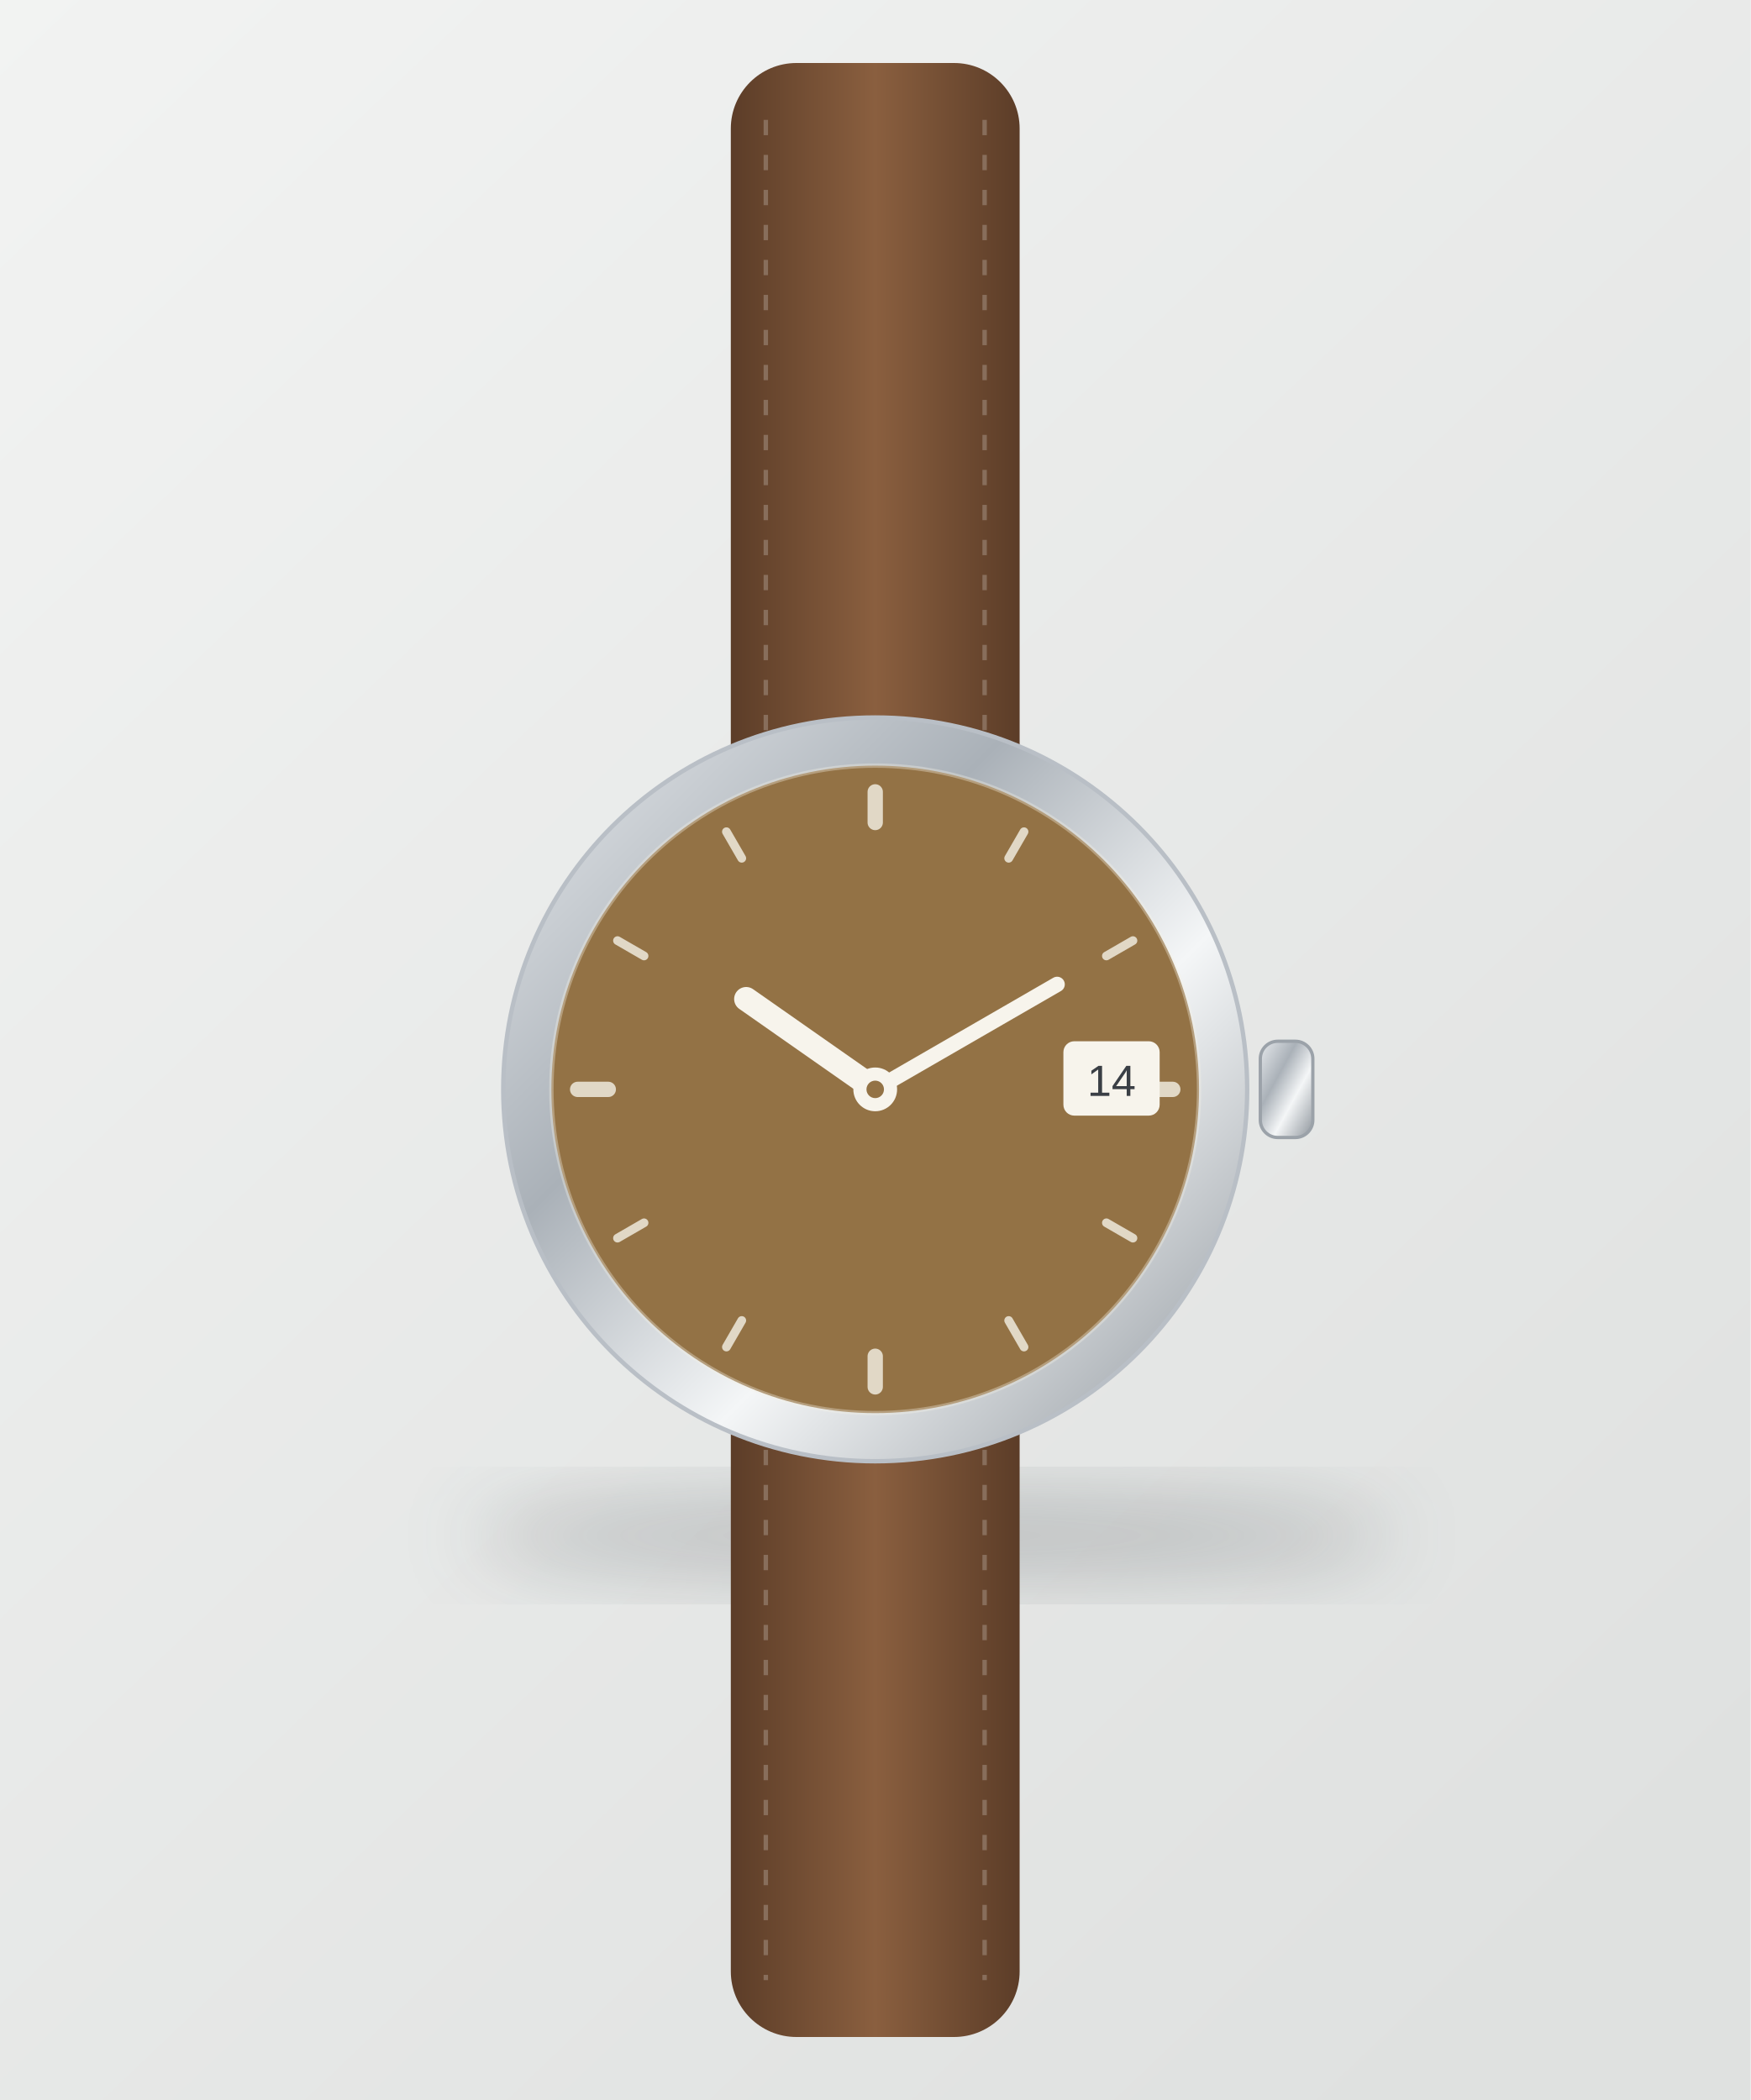
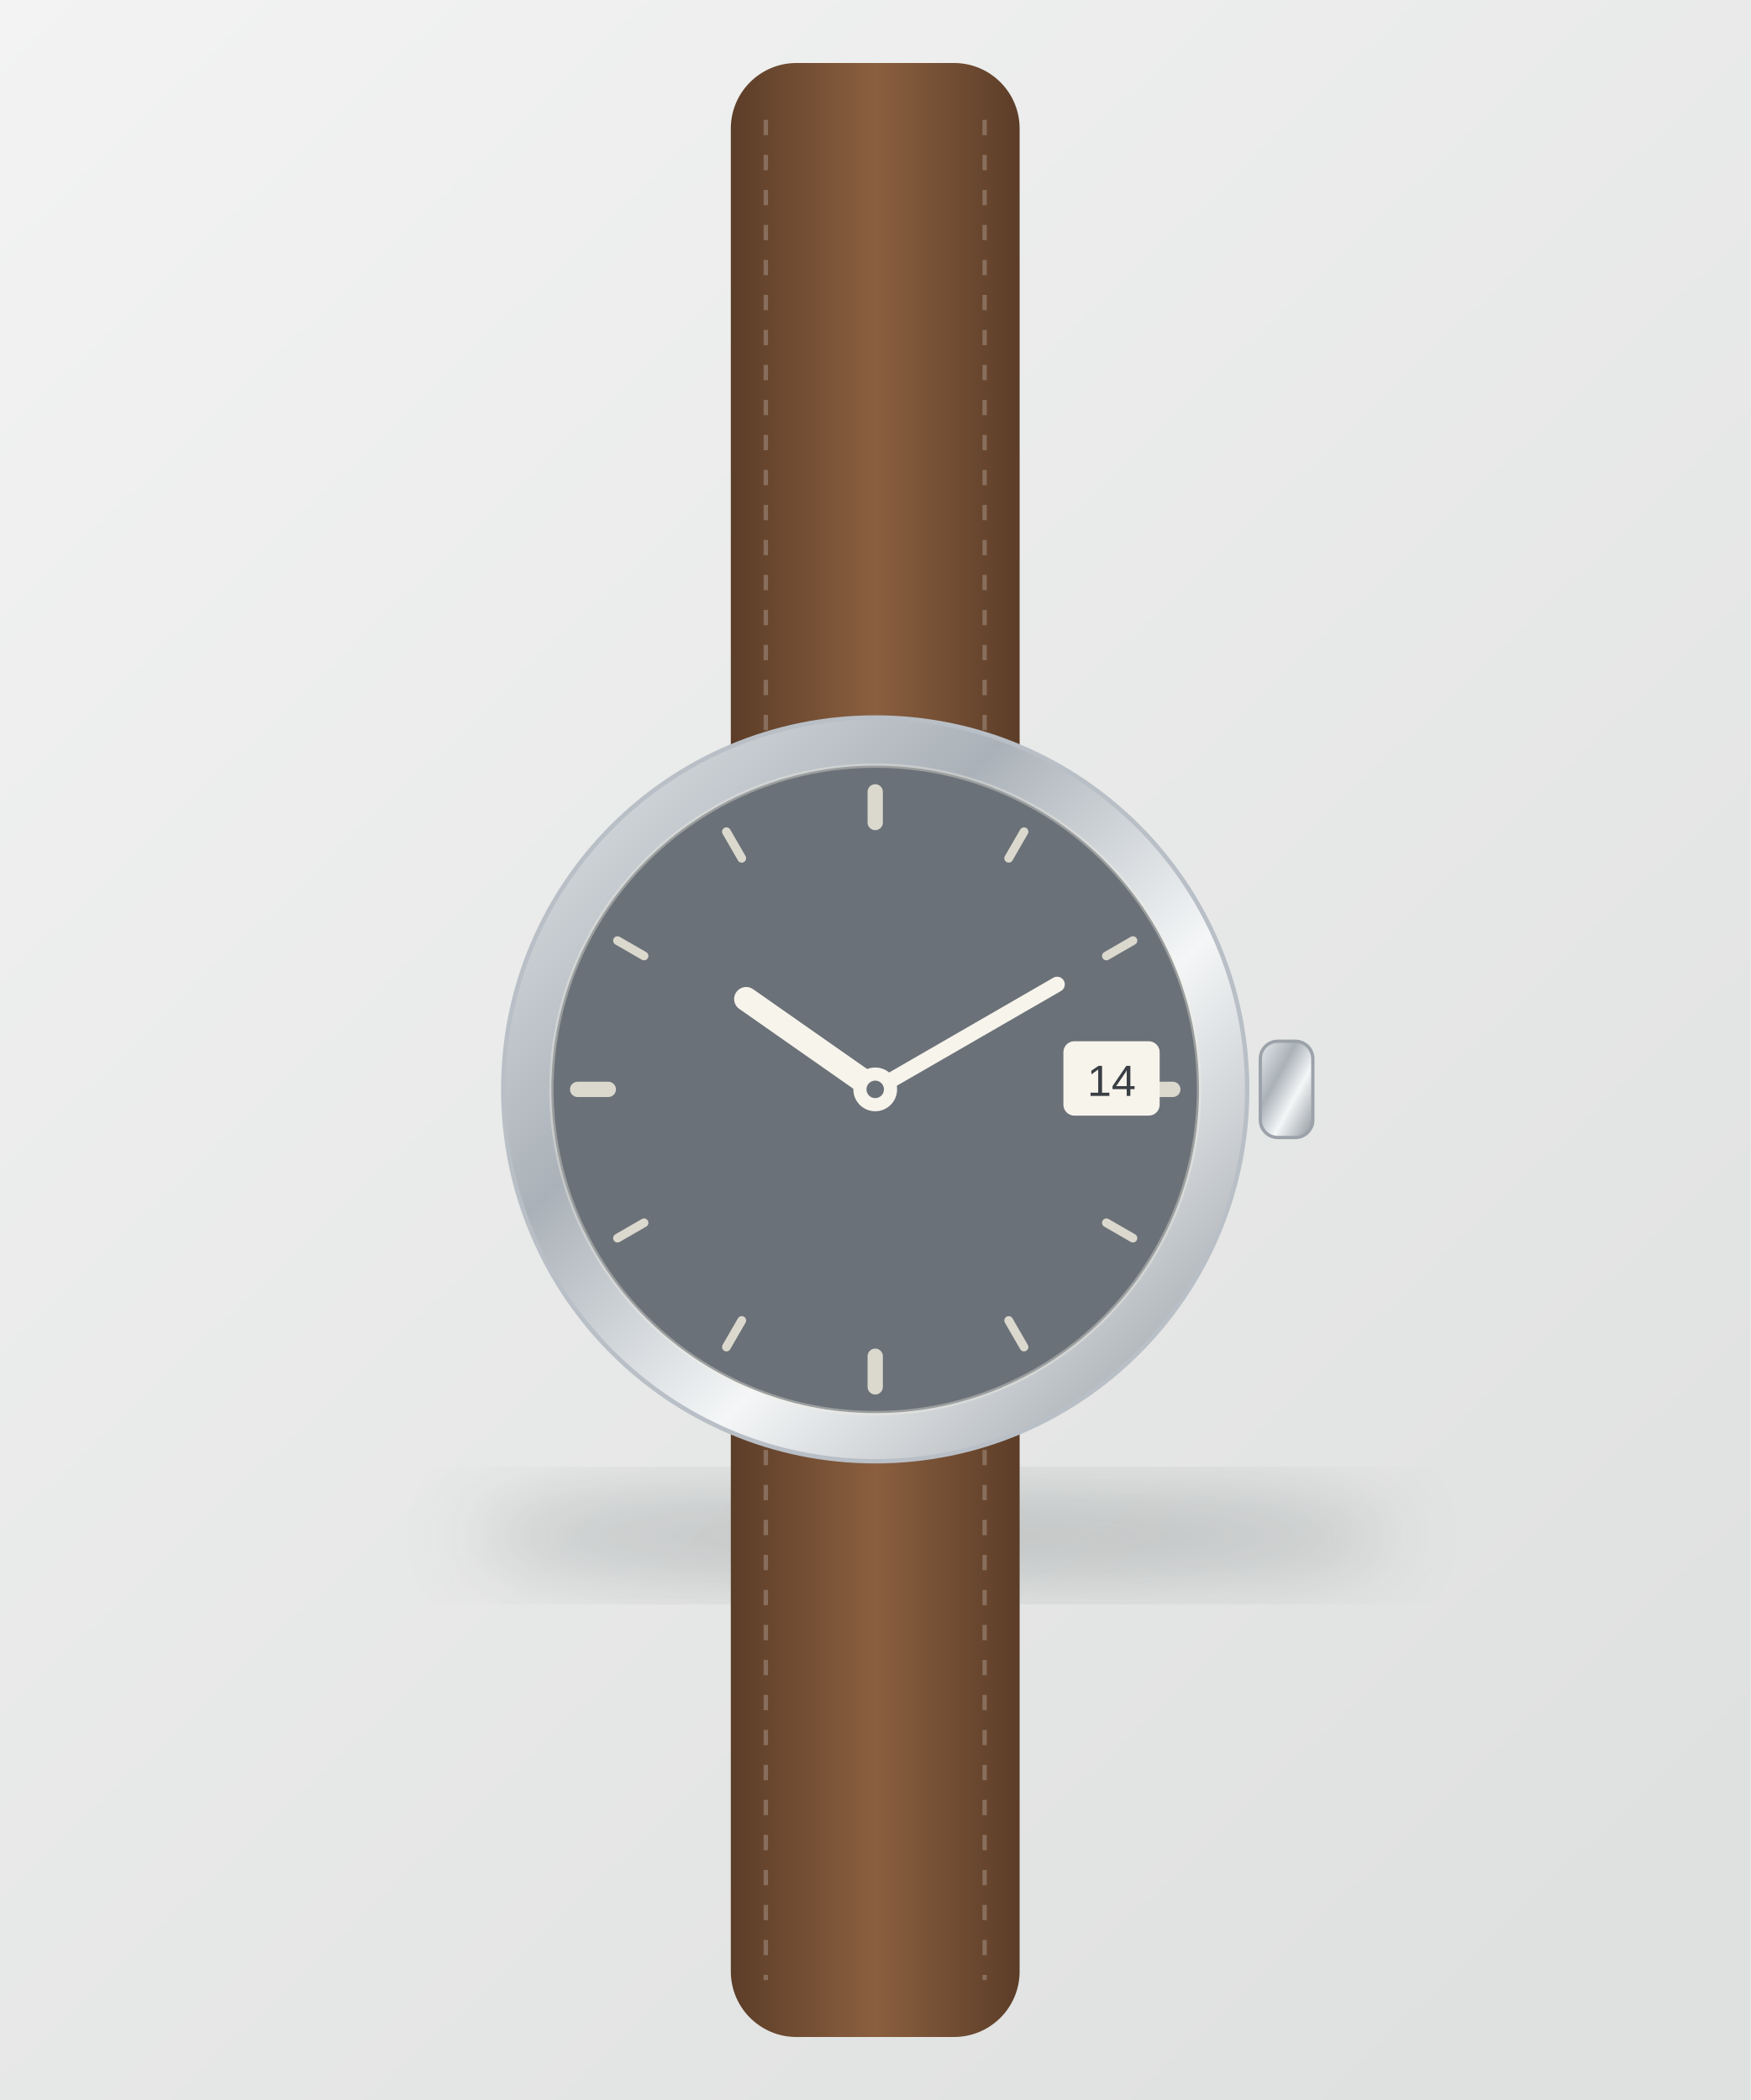
<svg xmlns="http://www.w3.org/2000/svg" width="800" height="960" viewBox="0 0 800 960" role="img" aria-labelledby="title desc">
  <defs>
    <linearGradient id="bg" x2=".8" y2="1">
      <stop stop-color="#f2f3f2" />
      <stop offset="1" stop-color="#dfe1e0" />
    </linearGradient>
    <linearGradient id="band" x1="0" x2="1">
      <stop stop-color="#5c3d28" />
      <stop offset=".5" stop-color="#8a5f3f" />
      <stop offset="1" stop-color="#5c3d28" />
    </linearGradient>
    <linearGradient id="metal" x2="1" y2="1">
      <stop stop-color="#e6e9ec" />
      <stop offset=".35" stop-color="#aab1b8" />
      <stop offset=".62" stop-color="#f4f6f7" />
      <stop offset="1" stop-color="#8d949b" />
    </linearGradient>
    <filter id="shadow">
      <feGaussianBlur stdDeviation="18" />
    </filter>
  </defs>
  <rect width="800" height="960" fill="url(#bg)" />
  <ellipse cx="426" cy="702" rx="210" ry="26" fill="#3b4147" opacity=".2" filter="url(#shadow)" />
  <g transform="">
    <rect x="334" y="28.8" width="132" height="902.4" rx="30" fill="url(#band)" />
    <line x1="350" y1="54.8" x2="350" y2="905.2" stroke="#fff" stroke-opacity=".22" stroke-width="2" stroke-dasharray="7 9" />
    <line x1="450" y1="54.8" x2="450" y2="905.2" stroke="#fff" stroke-opacity=".22" stroke-width="2" stroke-dasharray="7 9" />
    <rect x="576" y="476" width="24" height="44" rx="8" fill="url(#metal)" stroke="#9ba2a9" stroke-width="1.5" />
    <circle cx="400" cy="498" r="170" fill="url(#metal)" stroke="#b9bfc6" stroke-width="2" />
-     <circle cx="400" cy="498" r="148" fill="#937245" />
+     <circle cx="400" cy="498" r="148" fill="#6b7178" />
    <circle cx="400" cy="498" r="148" fill="none" stroke="#f4f0e6" stroke-opacity=".35" stroke-width="2" />
    <line x1="400.00" y1="376.00" x2="400.00" y2="362.00" stroke="#efeadd" stroke-opacity=".85" stroke-width="7" stroke-linecap="round" />
    <line x1="461.00" y1="392.34" x2="468.00" y2="380.22" stroke="#efeadd" stroke-opacity=".85" stroke-width="4" stroke-linecap="round" />
    <line x1="505.66" y1="437.00" x2="517.78" y2="430.00" stroke="#efeadd" stroke-opacity=".85" stroke-width="4" stroke-linecap="round" />
    <line x1="522.00" y1="498.00" x2="536.00" y2="498.00" stroke="#efeadd" stroke-opacity=".85" stroke-width="7" stroke-linecap="round" />
    <line x1="505.66" y1="559.00" x2="517.78" y2="566.00" stroke="#efeadd" stroke-opacity=".85" stroke-width="4" stroke-linecap="round" />
    <line x1="461.00" y1="603.66" x2="468.00" y2="615.78" stroke="#efeadd" stroke-opacity=".85" stroke-width="4" stroke-linecap="round" />
    <line x1="400.00" y1="620.00" x2="400.00" y2="634.00" stroke="#efeadd" stroke-opacity=".85" stroke-width="7" stroke-linecap="round" />
    <line x1="339.00" y1="603.66" x2="332.00" y2="615.78" stroke="#efeadd" stroke-opacity=".85" stroke-width="4" stroke-linecap="round" />
    <line x1="294.34" y1="559.00" x2="282.22" y2="566.00" stroke="#efeadd" stroke-opacity=".85" stroke-width="4" stroke-linecap="round" />
    <line x1="278.00" y1="498.00" x2="264.00" y2="498.00" stroke="#efeadd" stroke-opacity=".85" stroke-width="7" stroke-linecap="round" />
    <line x1="294.34" y1="437.00" x2="282.22" y2="430.00" stroke="#efeadd" stroke-opacity=".85" stroke-width="4" stroke-linecap="round" />
    <line x1="339.00" y1="392.34" x2="332.00" y2="380.22" stroke="#efeadd" stroke-opacity=".85" stroke-width="4" stroke-linecap="round" />
    <line x1="400" y1="498" x2="341.02" y2="456.70" stroke="#f7f4ec" stroke-width="11" stroke-linecap="round" />
    <line x1="400" y1="498" x2="483.14" y2="450.00" stroke="#f7f4ec" stroke-width="7" stroke-linecap="round" />
    <circle cx="400" cy="498" r="10" fill="#f7f4ec" />
-     <circle cx="400" cy="498" r="4" fill="#937245" />
+     <circle cx="400" cy="498" r="4" fill="#6b7178" />
    <rect x="486" y="476" width="44" height="34" rx="5" fill="#f7f4ec" />
    <text x="508" y="501" text-anchor="middle" font-family="Arial,sans-serif" font-size="20" fill="#3a3f45">14</text>
  </g>
</svg>
